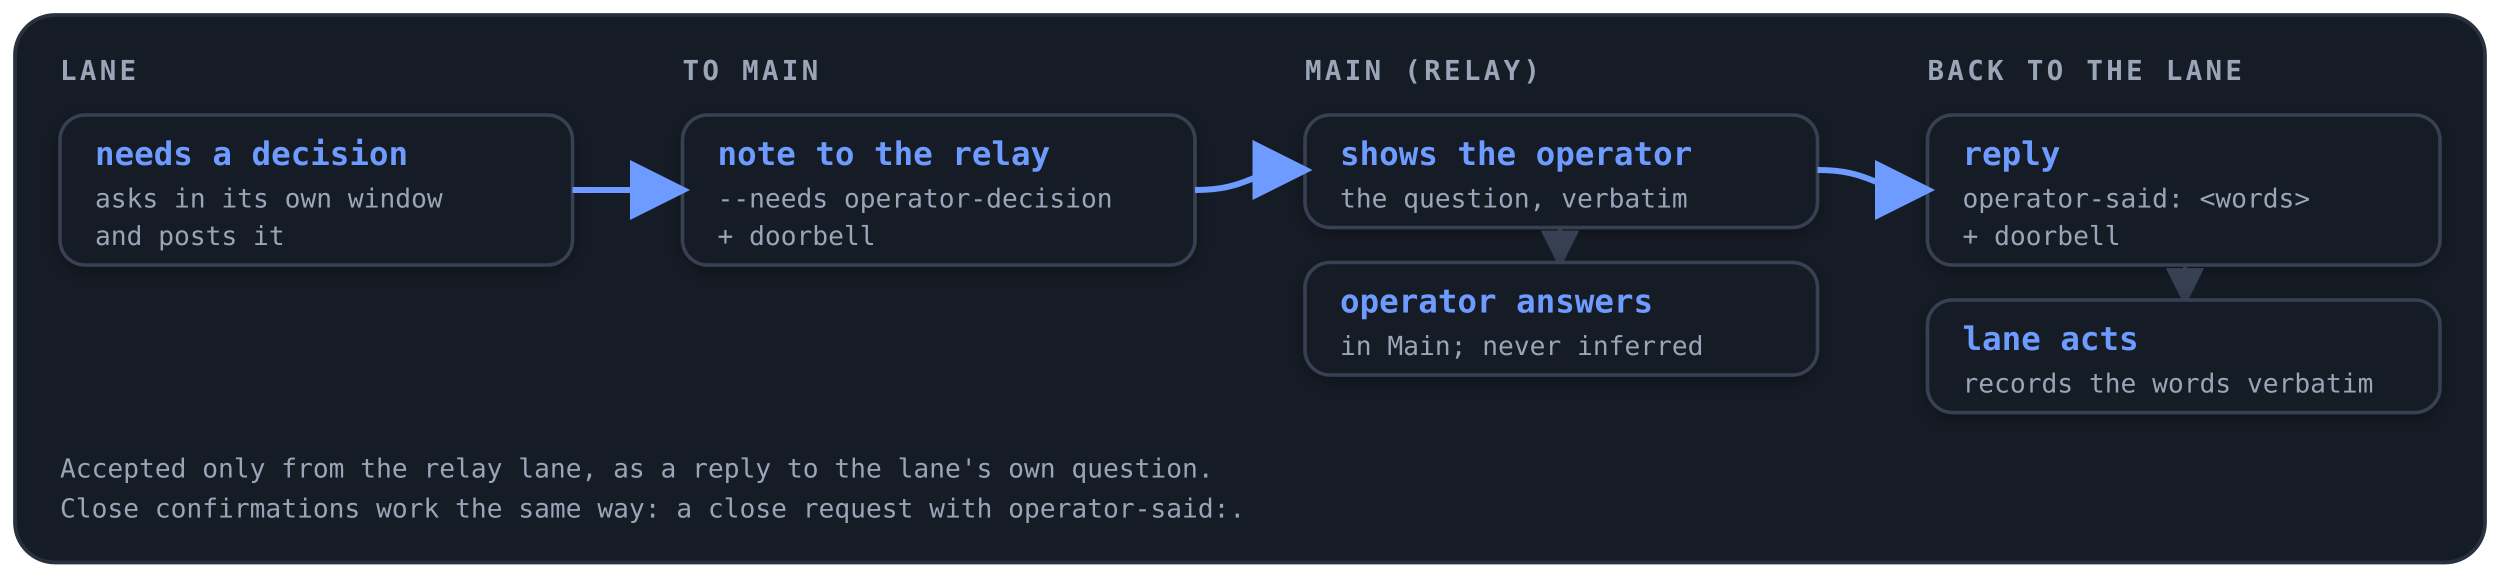
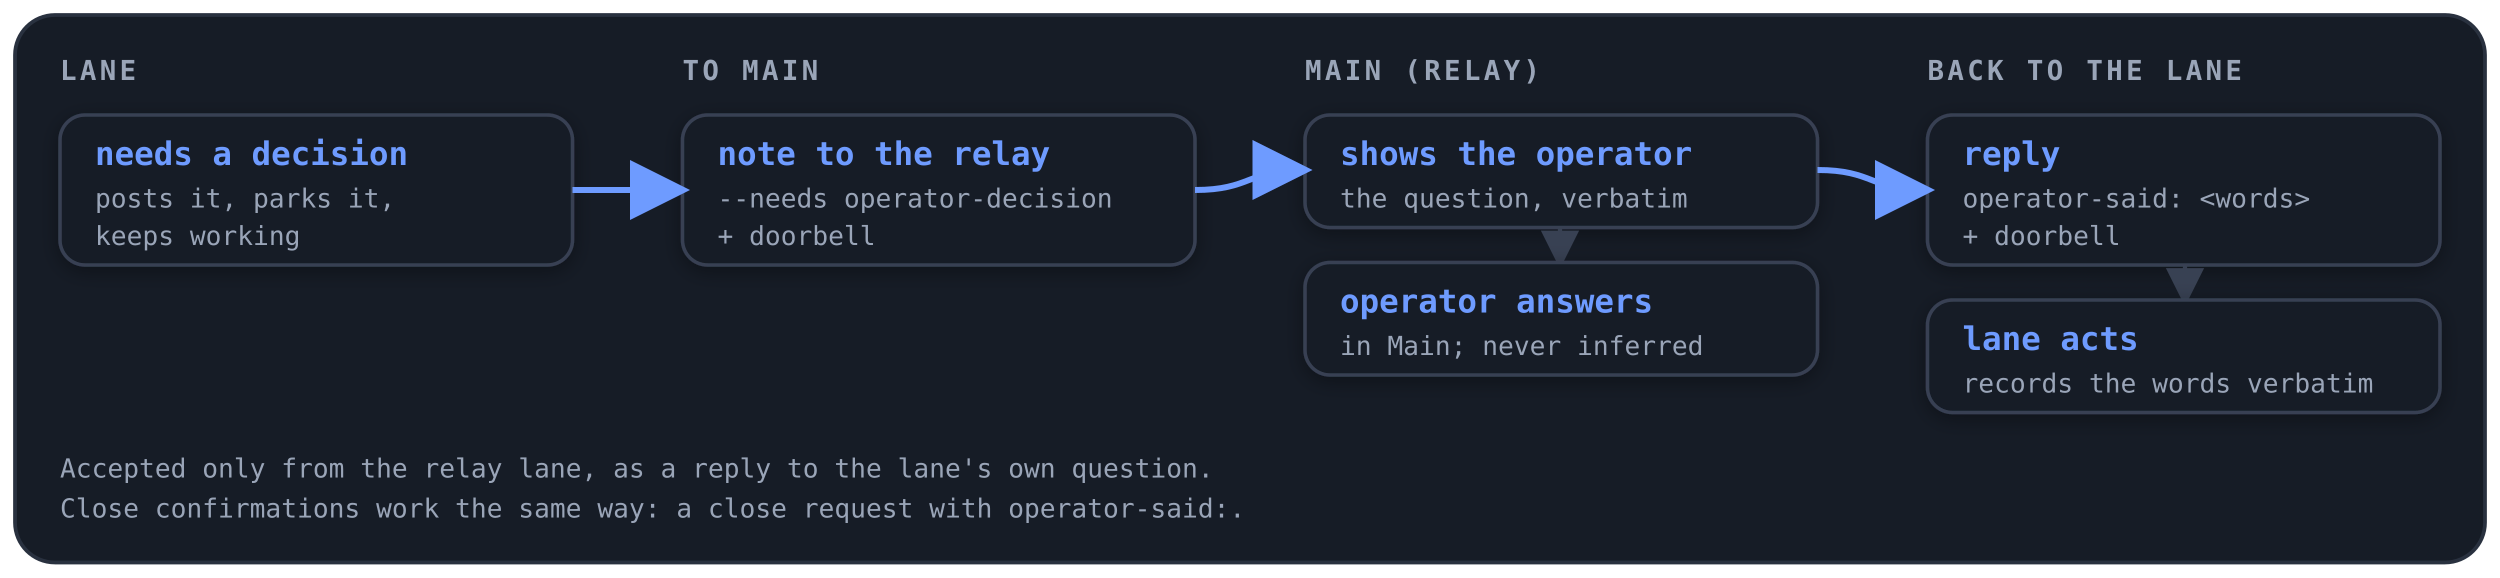
- <svg xmlns="http://www.w3.org/2000/svg" viewBox="0 0 1000 231" font-family="ui-monospace,'Cascadia Code','SF Mono',Consolas,monospace" role="img" aria-label="A lane that needs an operator decision asks in its own window and posts the question to the operator relay lane, Main, with a doorbell. Main shows the question verbatim, waits for the operator's answer, and replies with the operator's exact words on an operator-said line. The lane records the words and acts on them.">
+ <svg xmlns="http://www.w3.org/2000/svg" viewBox="0 0 1000 231" font-family="ui-monospace,'Cascadia Code','SF Mono',Consolas,monospace" role="img" aria-label="A lane that needs an operator decision posts the question to the operator relay lane, Main, with a doorbell, parks that item and continues its other work; it never asks in its own window. Main shows the question verbatim, waits for the operator's answer, and replies with the operator's exact words on an operator-said line. The lane records the words and acts on them.">
  <defs>
    <marker id="ar-dark" markerWidth="9" markerHeight="9" refX="7.5" refY="4.5" orient="auto">
      <path d="M0,0 L9,4.5 L0,9 Z" fill="#384153" />
    </marker>
    <marker id="ar-s-dark" markerWidth="10" markerHeight="10" refX="7.5" refY="5" orient="auto">
      <path d="M0,0 L10,5 L0,10 Z" fill="#6E9BFF" />
    </marker>
    <filter id="sh-dark" x="-20%" y="-45%" width="140%" height="190%">
      <feDropShadow dx="0" dy="2" stdDeviation="4" flood-color="rgba(0,0,0,.35)" />
    </filter>
  </defs>
  <style>
    .bg{fill:#161C26;stroke:#29313F;stroke-width:1.5}
    .lnk{fill:none;stroke:#384153;stroke-width:1.7}
    .spine{fill:none;stroke:#6E9BFF;stroke-width:2.4}
    .node rect{fill:#161C26;stroke:#384153;stroke-width:1.4;filter:url(#sh-dark)}
    .pn{fill:#6E9BFF;font-size:13px;font-weight:600}
    .ps{fill:#9AA5B8;font-size:10.5px}
    .lbl{fill:#9AA5B8;font-size:11px;letter-spacing:.12em;font-weight:600}
    .cap{fill:#9AA5B8;font-size:10.5px}
  </style>
  <rect class="bg" x="6" y="6" width="988" height="219" rx="16" />
  <text class="lbl" x="24" y="32">LANE</text>
  <g class="node">
    <rect x="24" y="46" width="205" height="60" rx="10" />
    <text class="pn" x="38" y="66">needs a decision</text>
-     <text class="ps" x="38" y="83">asks in its own window</text>
-     <text class="ps" x="38" y="98">and posts it</text>
+     <text class="ps" x="38" y="83">posts it, parks it,</text>
+     <text class="ps" x="38" y="98">keeps working</text>
  </g>
  <text class="lbl" x="273" y="32">TO MAIN</text>
  <g class="node">
    <rect x="273" y="46" width="205" height="60" rx="10" />
    <text class="pn" x="287" y="66">note to the relay</text>
    <text class="ps" x="287" y="83">--needs operator-decision</text>
    <text class="ps" x="287" y="98">+ doorbell</text>
  </g>
  <text class="lbl" x="522" y="32">MAIN (RELAY)</text>
  <g class="node">
    <rect x="522" y="46" width="205" height="45" rx="10" />
    <text class="pn" x="536" y="66">shows the operator</text>
    <text class="ps" x="536" y="83">the question, verbatim</text>
  </g>
  <path class="lnk" marker-end="url(#ar-dark)" d="M624,91 V105" />
  <g class="node">
    <rect x="522" y="105" width="205" height="45" rx="10" />
    <text class="pn" x="536" y="125">operator answers</text>
    <text class="ps" x="536" y="142">in Main; never inferred</text>
  </g>
  <text class="lbl" x="771" y="32">BACK TO THE LANE</text>
  <g class="node">
    <rect x="771" y="46" width="205" height="60" rx="10" />
    <text class="pn" x="785" y="66">reply</text>
    <text class="ps" x="785" y="83">operator-said: &lt;words&gt;</text>
    <text class="ps" x="785" y="98">+ doorbell</text>
  </g>
  <path class="lnk" marker-end="url(#ar-dark)" d="M874,106 V120" />
  <g class="node">
    <rect x="771" y="120" width="205" height="45" rx="10" />
    <text class="pn" x="785" y="140">lane acts</text>
    <text class="ps" x="785" y="157">records the words verbatim</text>
  </g>
  <path class="spine" marker-end="url(#ar-s-dark)" d="M229,76 C251,76 251,76 270,76" />
  <path class="spine" marker-end="url(#ar-s-dark)" d="M478,76 C500,76 500,68 519,68" />
  <path class="spine" marker-end="url(#ar-s-dark)" d="M727,68 C749,68 749,76 768,76" />
  <text class="cap" x="24" y="191">Accepted only from the relay lane, as a reply to the lane's own question.</text>
  <text class="cap" x="24" y="207">Close confirmations work the same way: a close request with operator-said:.</text>
</svg>
